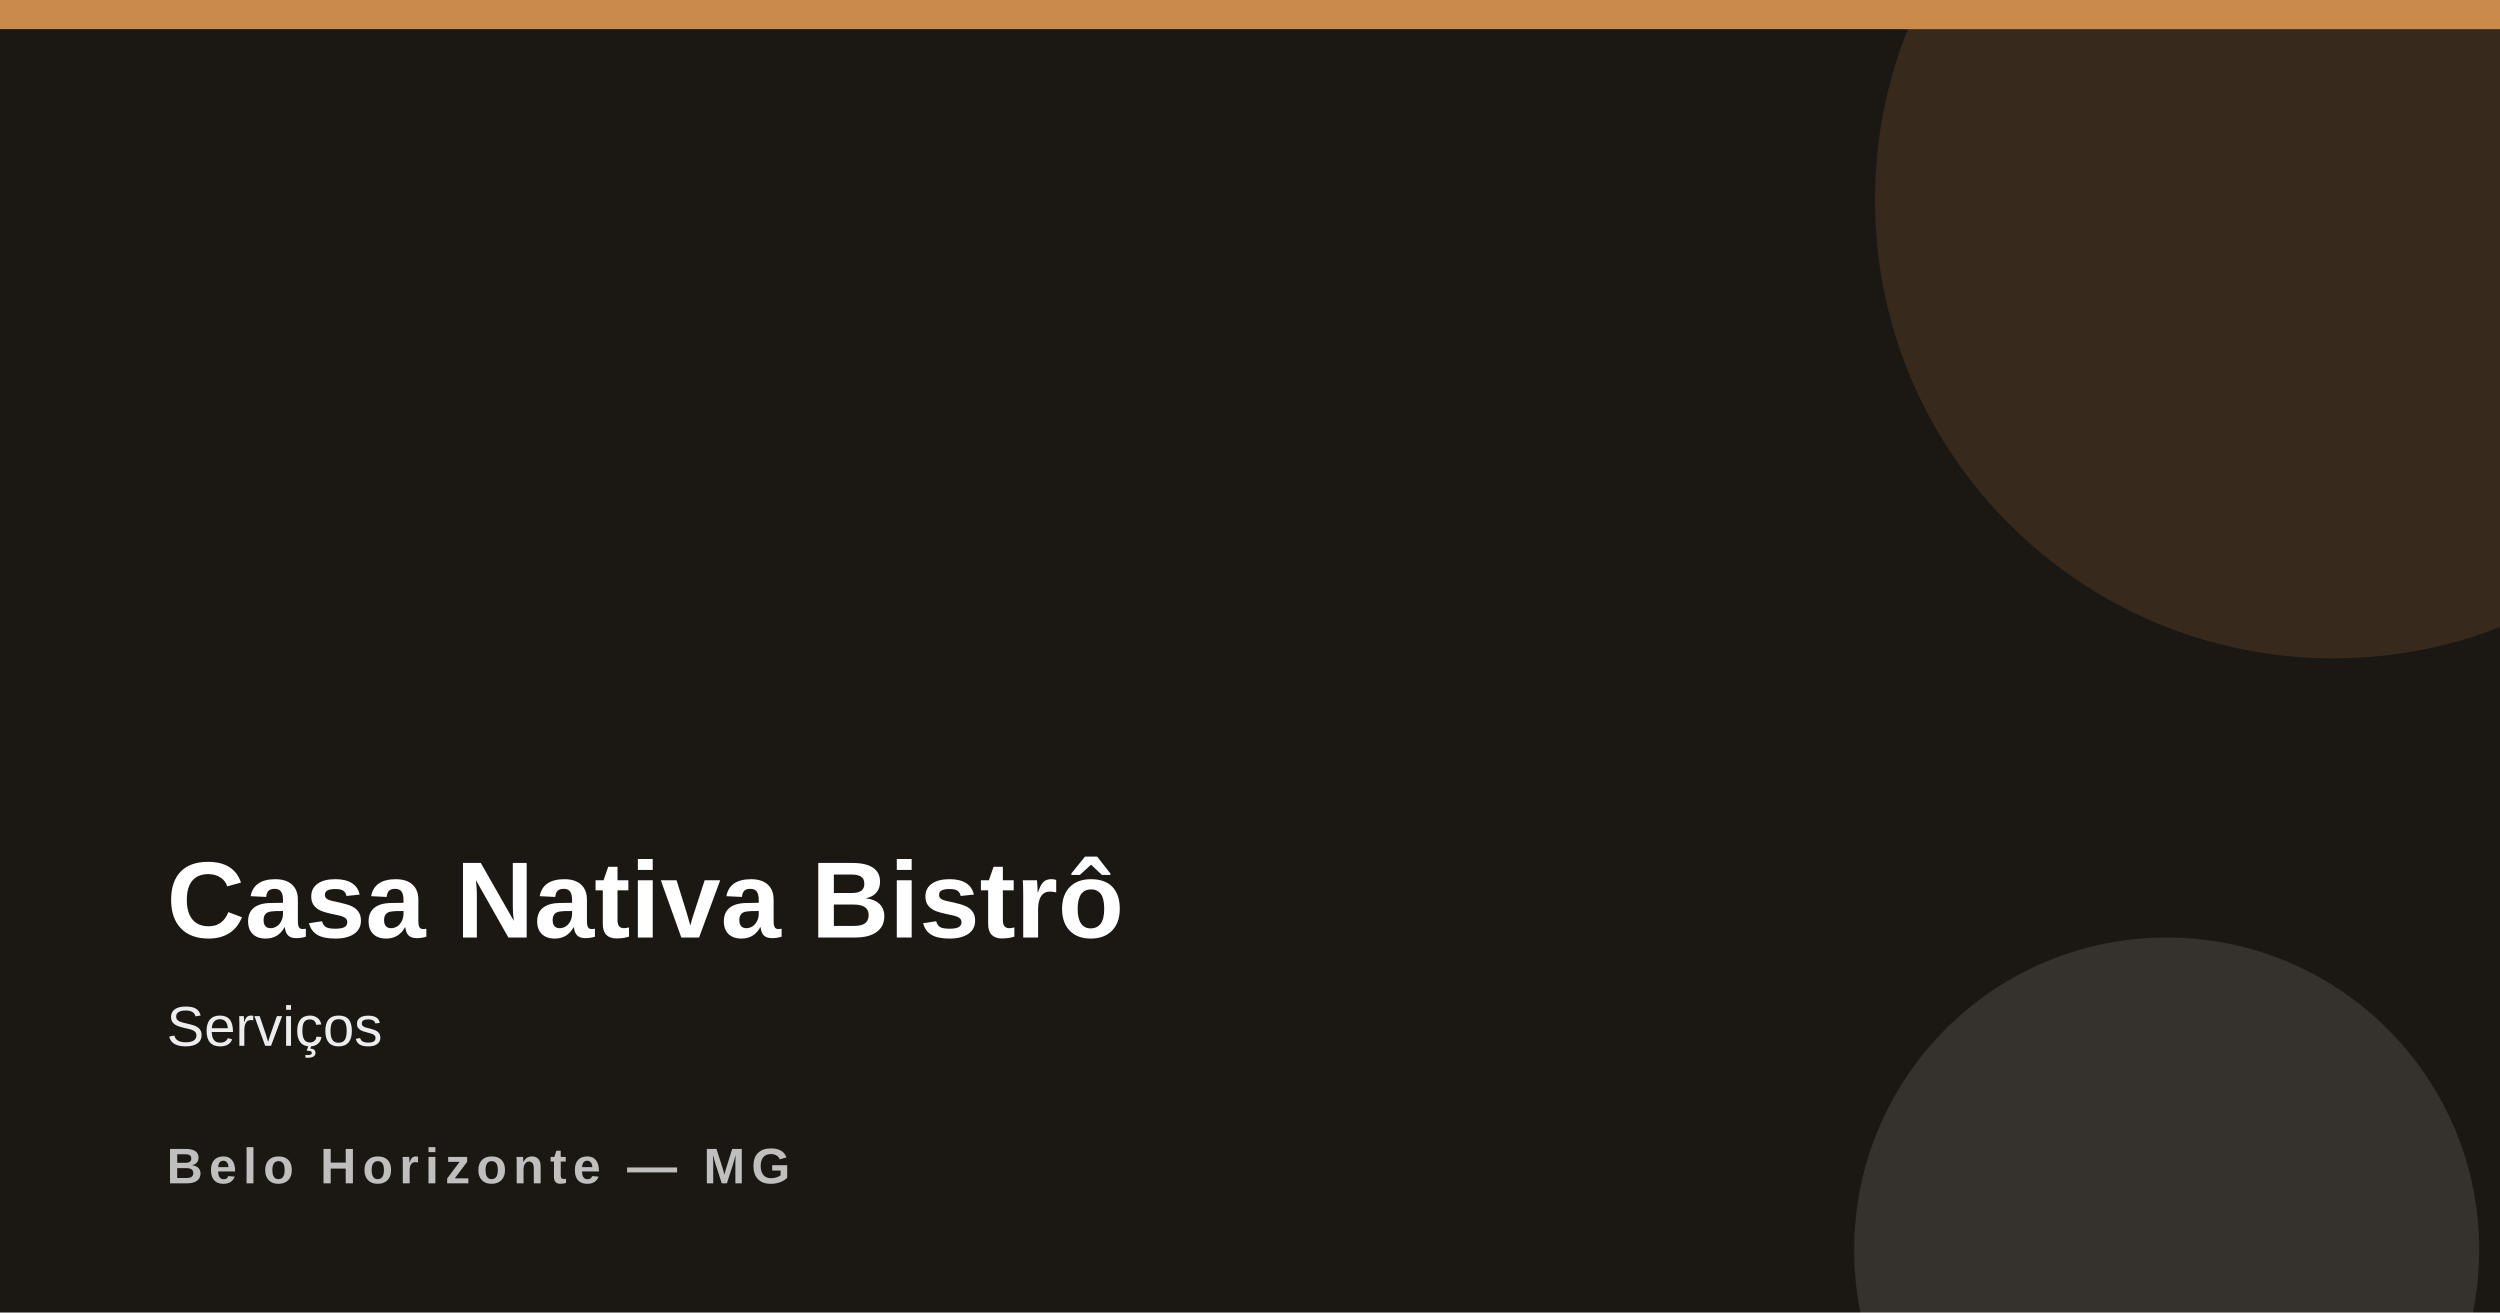
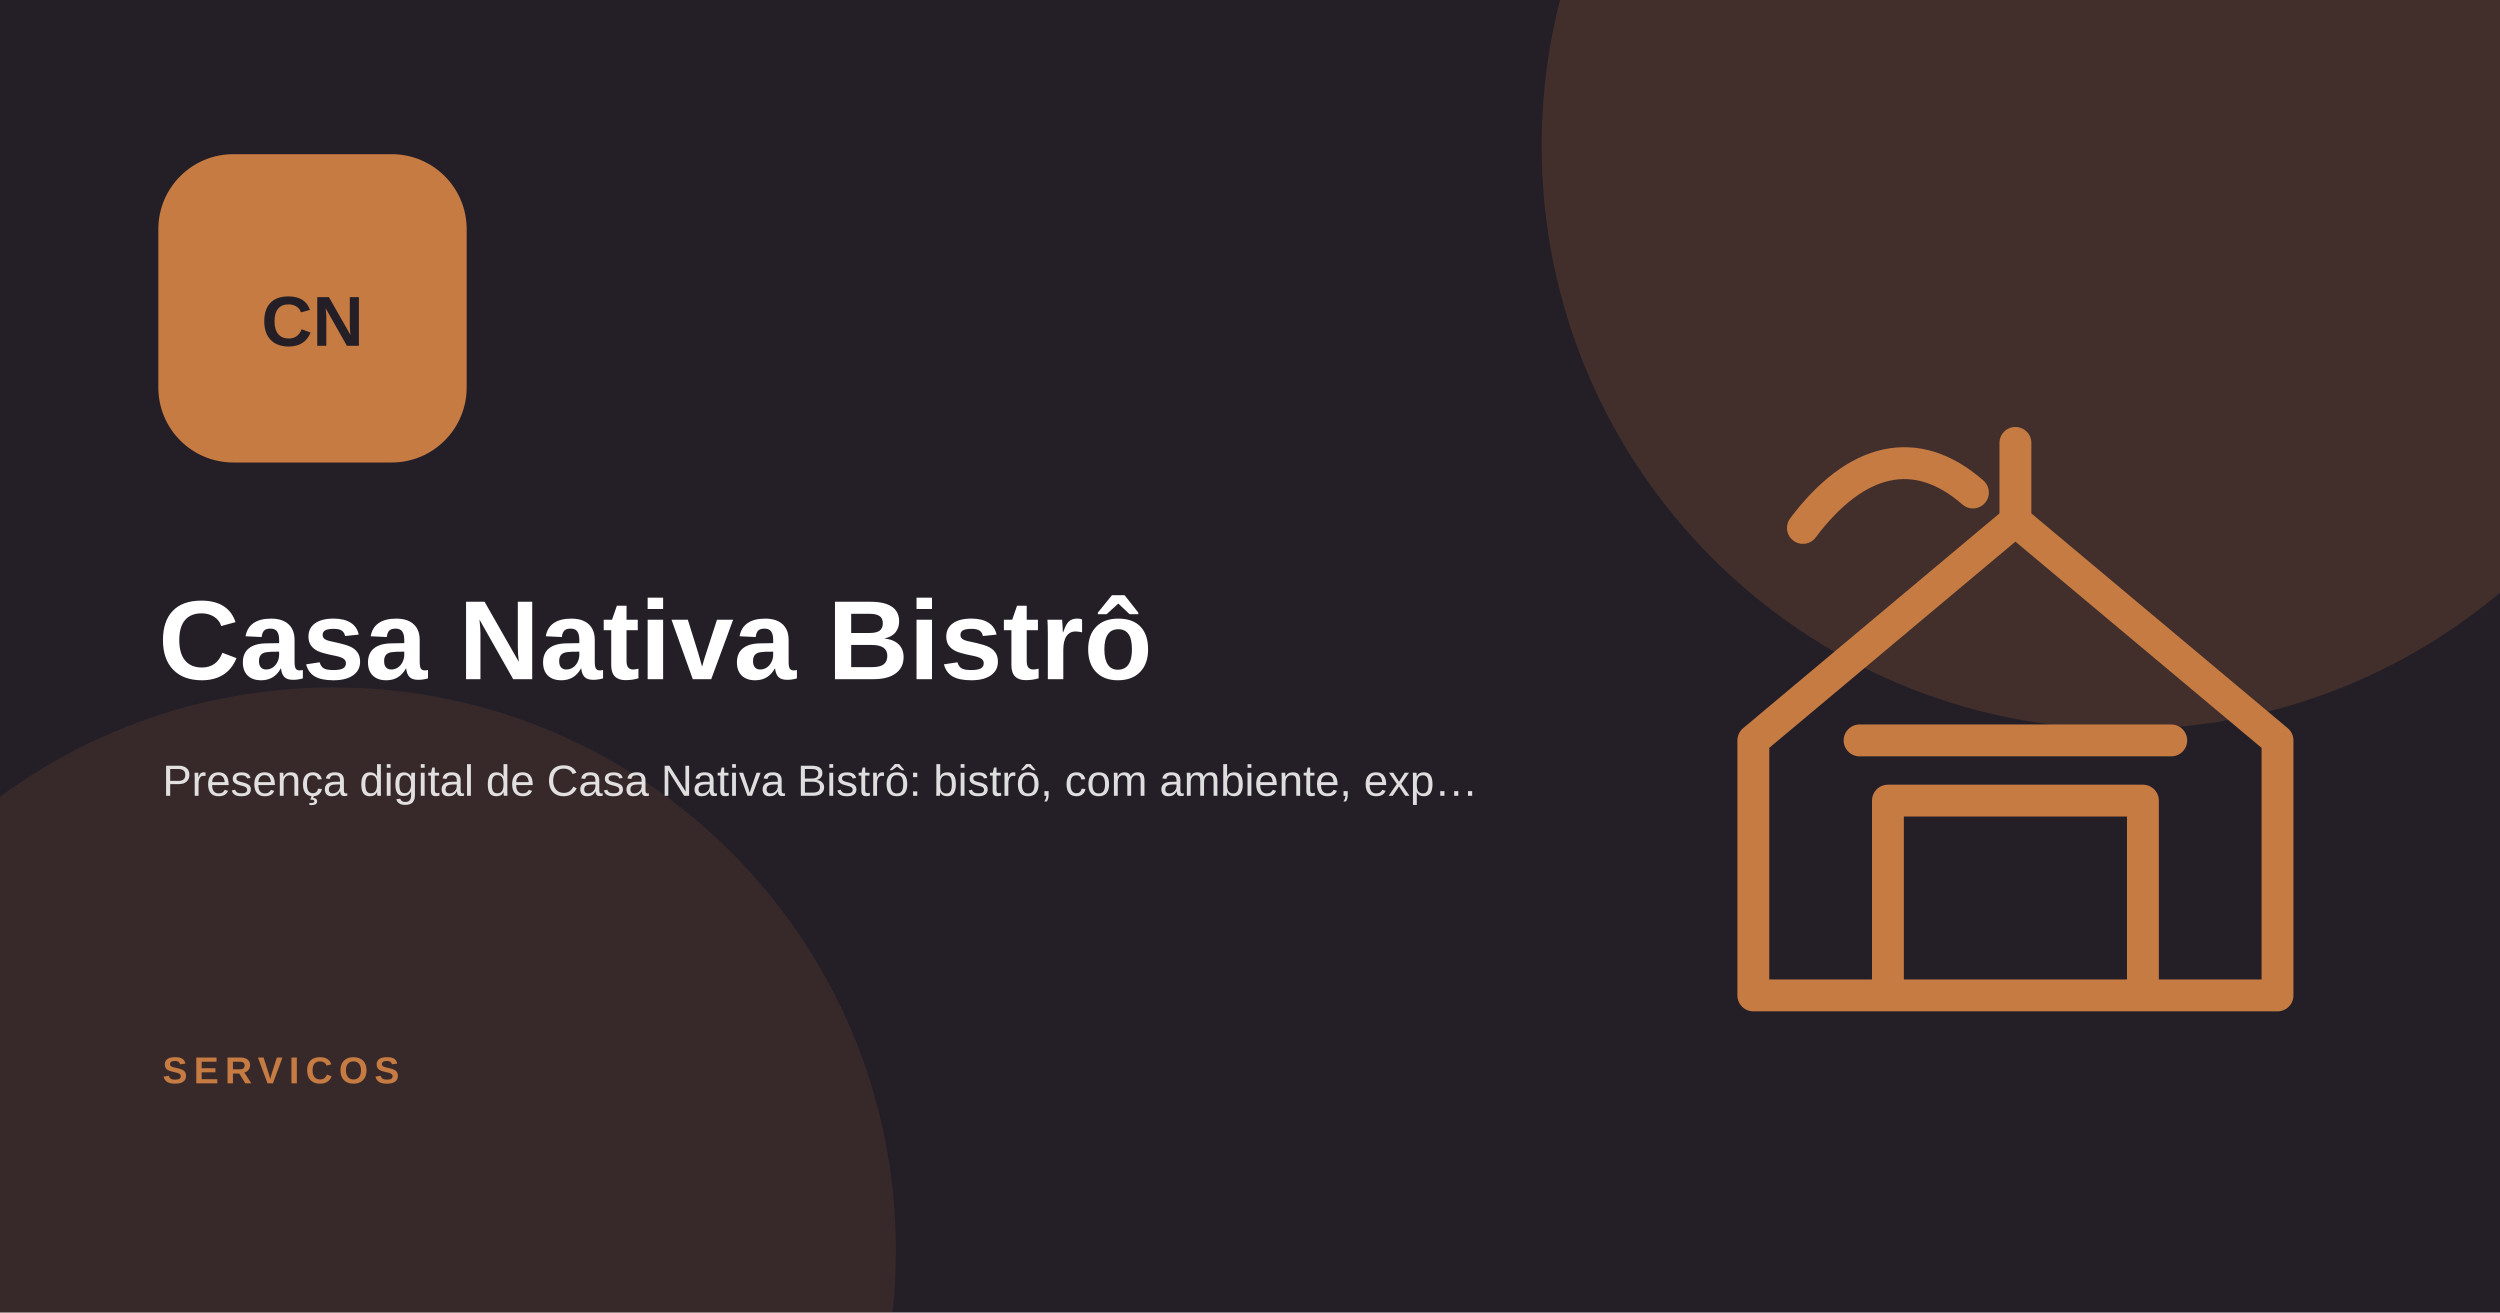
- <svg xmlns="http://www.w3.org/2000/svg" width="1200" height="630">
-   <rect width="1200" height="630" fill="#1b1814" />
-   <rect x="0" y="0" width="1200" height="14" fill="#c98a4b" />
-   <circle cx="1120" cy="96" r="220" fill="#c98a4b" opacity=".16" />
-   <circle cx="1040" cy="600" r="150" fill="#f4ece0" opacity=".12" />
-   <text x="80" y="450" font-family="Arial,Helvetica,sans-serif" font-size="52" font-weight="800" fill="#ffffff">Casa Nativa Bistrô</text>
-   <text x="80" y="502" font-family="Arial,Helvetica,sans-serif" font-size="27" fill="#ffffff" opacity=".92">Serviços</text>
-   <text x="80" y="568" font-family="Arial,Helvetica,sans-serif" font-size="24" font-weight="700" letter-spacing="3" fill="#ffffff" opacity=".72">Belo Horizonte — MG</text>
+ <svg xmlns="http://www.w3.org/2000/svg" width="1200" height="630" viewBox="0 0 1200 630">
+   <rect width="1200" height="630" fill="#241f27" />
+   <circle cx="1020" cy="70" r="280" fill="#c67b43" opacity=".18" />
+   <circle cx="160" cy="600" r="270" fill="#c67b43" opacity=".12" />
+   <g transform="translate(760 165) scale(1.7)" fill="none" stroke="#c67b43" stroke-width="9" stroke-linecap="round" stroke-linejoin="round">
+     <path d="m48 112 74-62 74 62v72H48v-72Zm38 72v-55h72v55M122 50v-22M78 112h88" />
+     <path d="M62 52c15-20 32-24 48-10" />
+   </g>
+   <rect x="76" y="74" width="148" height="148" rx="36" fill="#c67b43" />
+   <text x="150" y="166" text-anchor="middle" font-family="Arial,sans-serif" font-size="34" font-weight="900" fill="#241f27">CN</text>
+   <text x="76" y="326" font-family="Arial,sans-serif" font-size="54" font-weight="800" fill="#fff">Casa Nativa Bistrô</text>
+   <text x="78" y="382" font-family="Arial,sans-serif" font-size="21" fill="#fff" opacity=".85">Presença digital de Casa Nativa Bistrô: bistrô, com ambiente, exp…</text>
+   <text x="78" y="520" font-family="Arial,sans-serif" font-size="18" letter-spacing="3" font-weight="700" fill="#c67b43">SERVICOS</text>
</svg>
